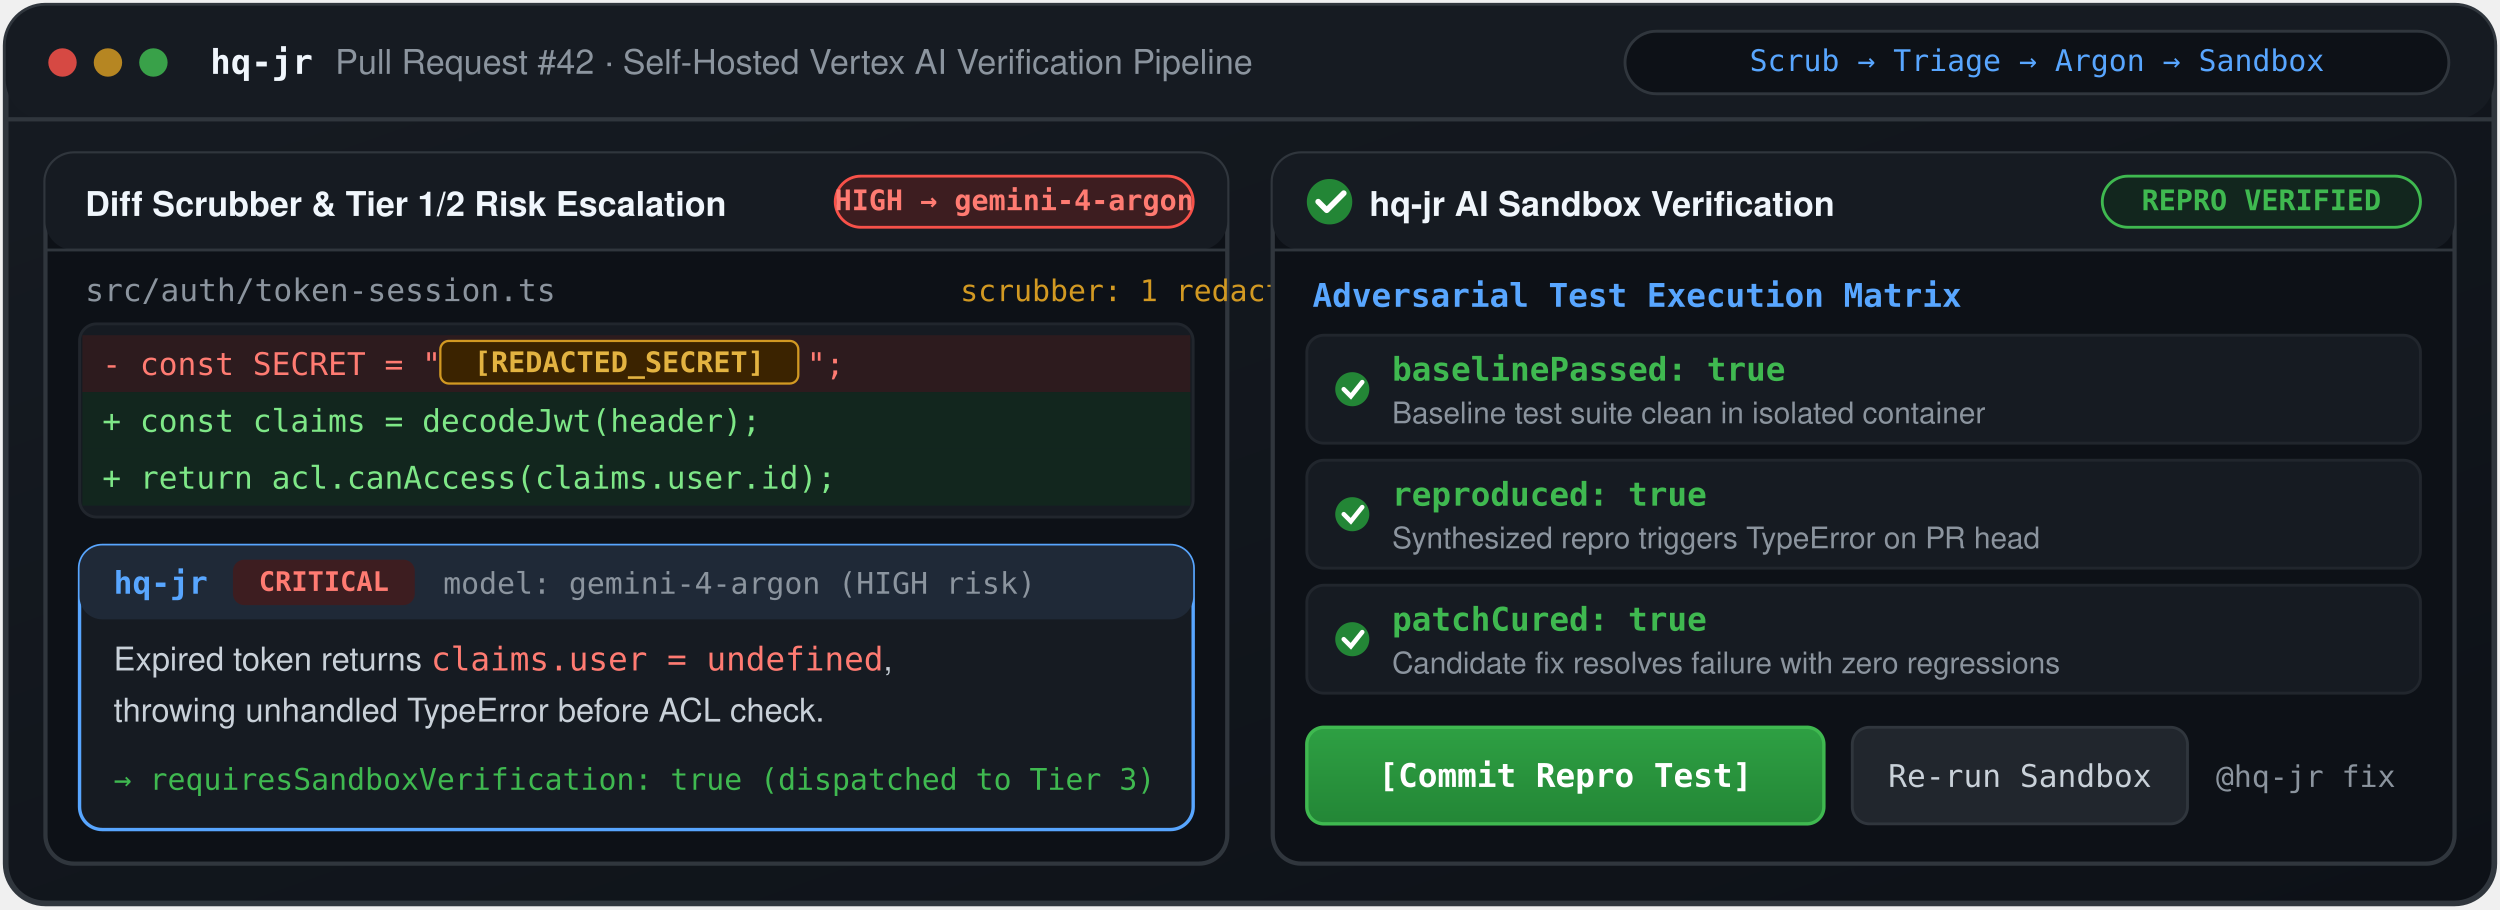
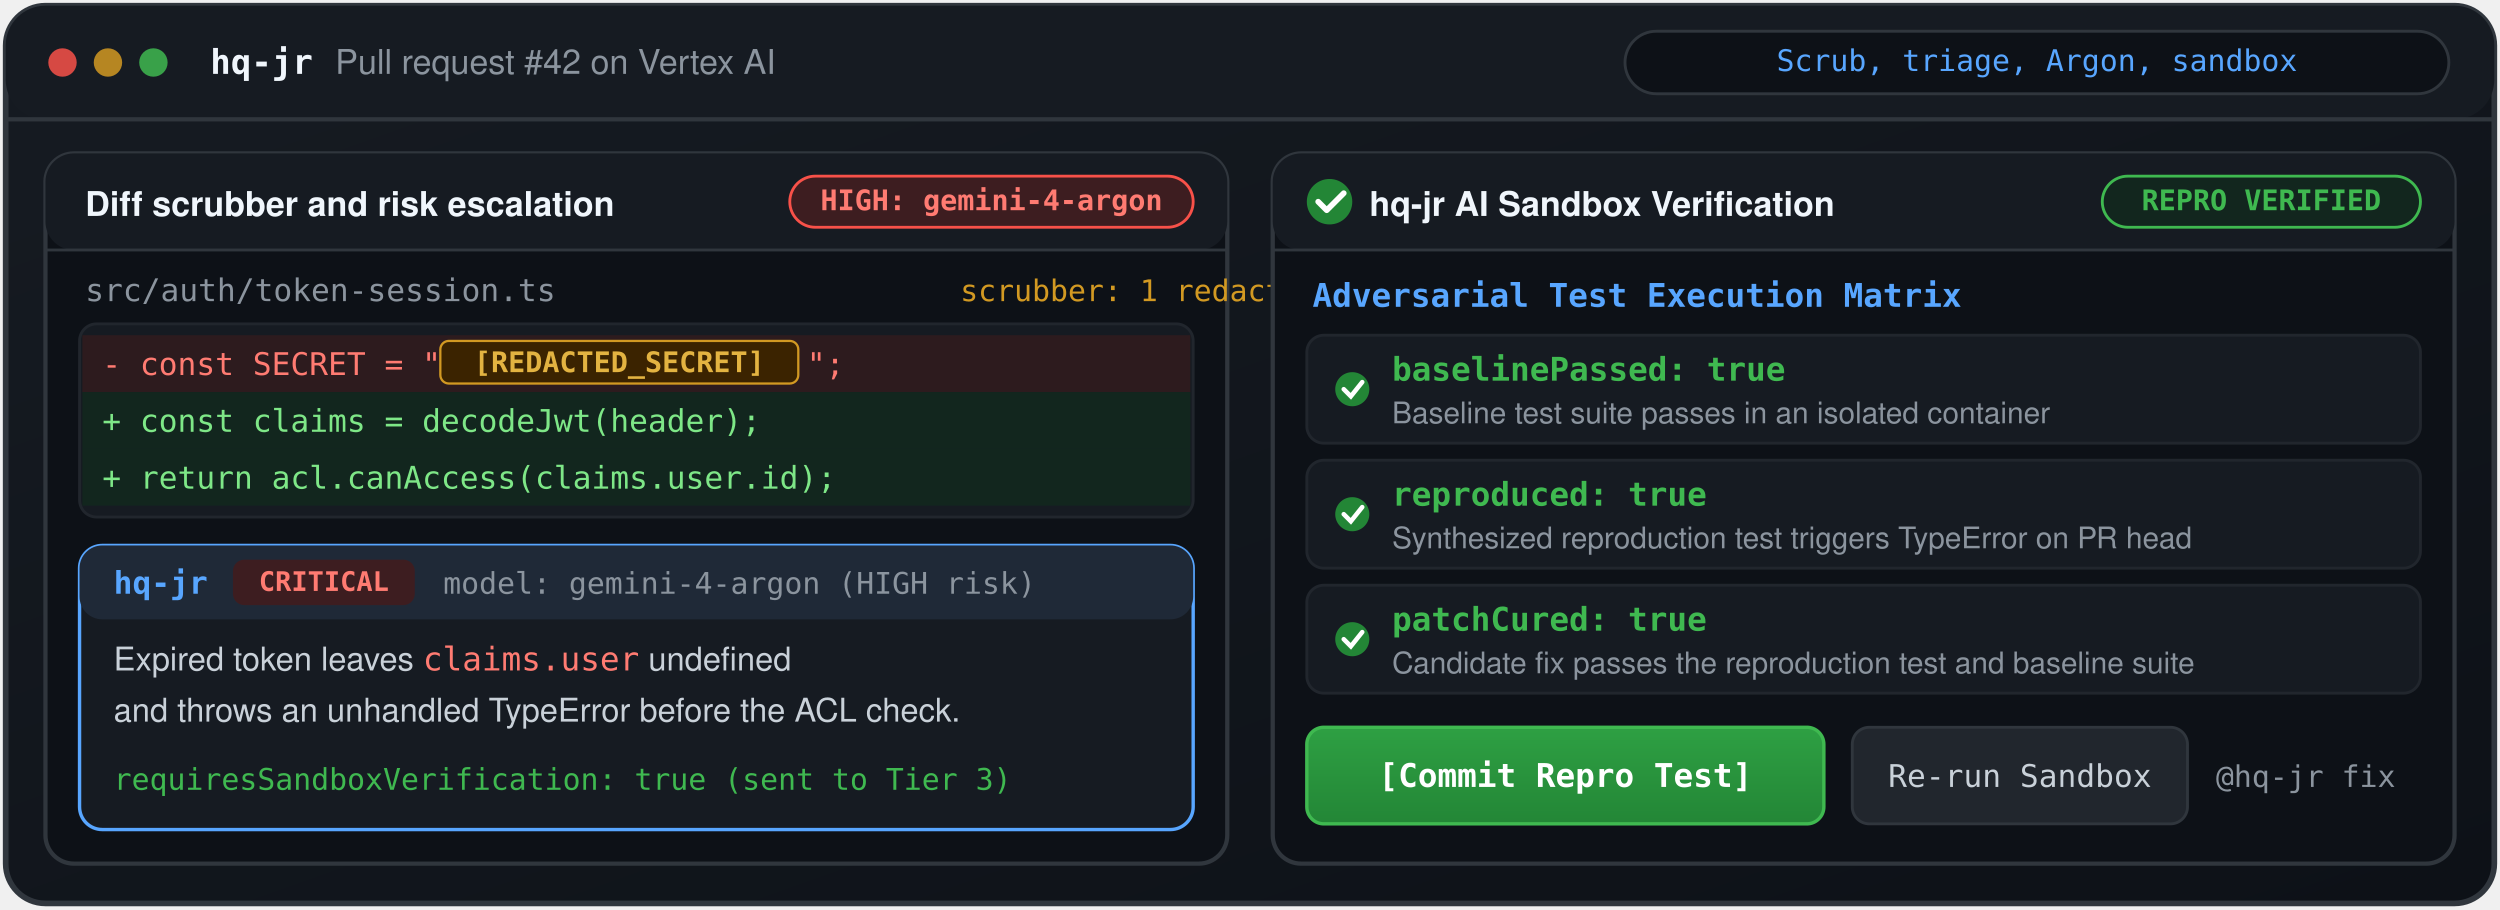
<svg xmlns="http://www.w3.org/2000/svg" viewBox="0 0 880 320" width="880" height="320" role="img" aria-label="hq-jr pull request review and sandbox verification preview">
  <defs>
    <linearGradient id="cardBg" x1="0%" y1="0%" x2="100%" y2="100%">
      <stop offset="0%" stop-color="#161b22" />
      <stop offset="100%" stop-color="#0d1117" />
    </linearGradient>
    <linearGradient id="btnGreen" x1="0%" y1="0%" x2="0%" y2="100%">
      <stop offset="0%" stop-color="#2ea043" />
      <stop offset="100%" stop-color="#238636" />
    </linearGradient>
  </defs>
  <rect x="2" y="2" width="876" height="316" rx="14" fill="url(#cardBg)" stroke="#30363d" stroke-width="2" />
  <rect x="2" y="2" width="876" height="40" rx="14" fill="#161b22" />
  <line x1="2" y1="42" x2="878" y2="42" stroke="#30363d" stroke-width="1.5" />
  <circle cx="22" cy="22" r="5" fill="#f85149" opacity="0.85" />
  <circle cx="38" cy="22" r="5" fill="#d29922" opacity="0.85" />
  <circle cx="54" cy="22" r="5" fill="#3fb950" opacity="0.85" />
  <text x="74" y="26" font-family="ui-monospace, SFMono-Regular, 'SF Mono', Menlo, Consolas, monospace" font-size="12" font-weight="700" fill="#f0f6fc">hq-jr</text>
-   <text x="118" y="26" font-family="-apple-system, BlinkMacSystemFont, 'Segoe UI', Helvetica, Arial, sans-serif" font-size="12" fill="#8b949e">Pull Request #42 · Self-Hosted Vertex AI Verification Pipeline</text>
+   <text x="118" y="26" font-family="-apple-system, BlinkMacSystemFont, 'Segoe UI', Helvetica, Arial, sans-serif" font-size="12" fill="#8b949e">Pull request #42 on Vertex AI</text>
  <rect x="572" y="11" width="290" height="22" rx="11" fill="#0d1117" stroke="#30363d" stroke-width="1" />
-   <text x="717" y="25" text-anchor="middle" font-family="ui-monospace, SFMono-Regular, 'SF Mono', Menlo, Consolas, monospace" font-size="10.5" fill="#58a6ff">Scrub → Triage → Argon → Sandbox</text>
+   <text x="717" y="25" text-anchor="middle" font-family="ui-monospace, SFMono-Regular, 'SF Mono', Menlo, Consolas, monospace" font-size="10.5" fill="#58a6ff">Scrub, triage, Argon, sandbox</text>
  <g transform="translate(16, 54)">
    <rect x="0" y="0" width="416" height="250" rx="10" fill="#0d1117" stroke="#30363d" stroke-width="1.5" />
    <rect x="0" y="0" width="416" height="34" rx="10" fill="#161b22" />
    <line x1="0" y1="34" x2="416" y2="34" stroke="#30363d" stroke-width="1" />
-     <text x="14" y="22" font-family="-apple-system, BlinkMacSystemFont, 'Segoe UI', Helvetica, Arial, sans-serif" font-size="12" font-weight="700" fill="#f0f6fc">Diff Scrubber &amp; Tier 1/2 Risk Escalation</text>
-     <rect x="278" y="8" width="126" height="18" rx="9" fill="#3d1d20" stroke="#f85149" stroke-width="1" />
-     <text x="341" y="20" text-anchor="middle" font-family="ui-monospace, SFMono-Regular, 'SF Mono', Menlo, Consolas, monospace" font-size="10" font-weight="700" fill="#ff7b72">HIGH → gemini-4-argon</text>
+     <text x="14" y="22" font-family="-apple-system, BlinkMacSystemFont, 'Segoe UI', Helvetica, Arial, sans-serif" font-size="12" font-weight="700" fill="#f0f6fc">Diff scrubber and risk escalation</text>
+     <rect x="262" y="8" width="142" height="18" rx="9" fill="#3d1d20" stroke="#f85149" stroke-width="1" />
+     <text x="333" y="20" text-anchor="middle" font-family="ui-monospace, SFMono-Regular, 'SF Mono', Menlo, Consolas, monospace" font-size="10" font-weight="700" fill="#ff7b72">HIGH: gemini-4-argon</text>
    <text x="14" y="52" font-family="ui-monospace, SFMono-Regular, 'SF Mono', Menlo, Consolas, monospace" font-size="11" fill="#8b949e">src/auth/token-session.ts</text>
    <text x="322" y="52" font-family="ui-monospace, SFMono-Regular, 'SF Mono', Menlo, Consolas, monospace" font-size="10.5" fill="#d29922">scrubber: 1 redacted</text>
    <rect x="12" y="60" width="392" height="68" rx="6" fill="#161b22" stroke="#21262d" stroke-width="1" />
    <rect x="13" y="64" width="390" height="20" fill="#2d1b1e" />
    <text x="20" y="78" font-family="ui-monospace, SFMono-Regular, 'SF Mono', Menlo, Consolas, monospace" font-size="11" fill="#ff7b72">- const SECRET = "</text>
    <rect x="139" y="66" width="126" height="15" rx="3" fill="#3b2300" stroke="#d29922" stroke-width="0.8" />
    <text x="202" y="77" text-anchor="middle" font-family="ui-monospace, SFMono-Regular, 'SF Mono', Menlo, Consolas, monospace" font-size="10" font-weight="700" fill="#e3b341">[REDACTED_SECRET]</text>
    <text x="268" y="78" font-family="ui-monospace, SFMono-Regular, 'SF Mono', Menlo, Consolas, monospace" font-size="11" fill="#ff7b72">";</text>
    <rect x="13" y="84" width="390" height="20" fill="#12261e" />
    <text x="20" y="98" font-family="ui-monospace, SFMono-Regular, 'SF Mono', Menlo, Consolas, monospace" font-size="11" fill="#7ee787">+ const claims = decodeJwt(header);</text>
    <rect x="13" y="104" width="390" height="20" fill="#12261e" />
    <text x="20" y="118" font-family="ui-monospace, SFMono-Regular, 'SF Mono', Menlo, Consolas, monospace" font-size="11" fill="#7ee787">+ return acl.canAccess(claims.user.id);</text>
    <rect x="12" y="138" width="392" height="100" rx="8" fill="#161b22" stroke="#58a6ff" stroke-width="1.2" />
    <rect x="12" y="138" width="392" height="26" rx="8" fill="#1f2937" />
    <text x="24" y="155" font-family="ui-monospace, SFMono-Regular, 'SF Mono', Menlo, Consolas, monospace" font-size="11" font-weight="700" fill="#58a6ff">hq-jr</text>
    <rect x="66" y="143" width="64" height="16" rx="4" fill="#3d1d20" />
    <text x="98" y="154" text-anchor="middle" font-family="ui-monospace, SFMono-Regular, 'SF Mono', Menlo, Consolas, monospace" font-size="9.5" font-weight="700" fill="#ff7b72">CRITICAL</text>
    <text x="140" y="155" font-family="ui-monospace, SFMono-Regular, 'SF Mono', Menlo, Consolas, monospace" font-size="10.5" fill="#8b949e">model: gemini-4-argon (HIGH risk)</text>
-     <text x="24" y="182" font-family="-apple-system, BlinkMacSystemFont, 'Segoe UI', Helvetica, Arial, sans-serif" font-size="11.5" fill="#c9d1d9">Expired token returns <tspan font-family="ui-monospace, monospace" fill="#ff7b72">claims.user = undefined</tspan>,</text>
-     <text x="24" y="200" font-family="-apple-system, BlinkMacSystemFont, 'Segoe UI', Helvetica, Arial, sans-serif" font-size="11.5" fill="#c9d1d9">throwing unhandled TypeError before ACL check.</text>
-     <text x="24" y="224" font-family="ui-monospace, SFMono-Regular, 'SF Mono', Menlo, Consolas, monospace" font-size="10.5" fill="#3fb950">→ requiresSandboxVerification: true (dispatched to Tier 3)</text>
+     <text x="24" y="182" font-family="-apple-system, BlinkMacSystemFont, 'Segoe UI', Helvetica, Arial, sans-serif" font-size="11.5" fill="#c9d1d9">Expired token leaves <tspan font-family="ui-monospace, monospace" fill="#ff7b72">claims.user</tspan> undefined</text>
+     <text x="24" y="200" font-family="-apple-system, BlinkMacSystemFont, 'Segoe UI', Helvetica, Arial, sans-serif" font-size="11.5" fill="#c9d1d9">and throws an unhandled TypeError before the ACL check.</text>
+     <text x="24" y="224" font-family="ui-monospace, SFMono-Regular, 'SF Mono', Menlo, Consolas, monospace" font-size="10.5" fill="#3fb950">requiresSandboxVerification: true (sent to Tier 3)</text>
  </g>
  <g transform="translate(448, 54)">
    <rect x="0" y="0" width="416" height="250" rx="10" fill="#0d1117" stroke="#30363d" stroke-width="1.5" />
    <rect x="0" y="0" width="416" height="34" rx="10" fill="#161b22" />
    <line x1="0" y1="34" x2="416" y2="34" stroke="#30363d" stroke-width="1" />
    <circle cx="20" cy="17" r="8" fill="#238636" />
    <path d="M16 17 L19 20 L25 14" fill="none" stroke="#ffffff" stroke-width="2" stroke-linecap="round" stroke-linejoin="round" />
    <text x="34" y="22" font-family="-apple-system, BlinkMacSystemFont, 'Segoe UI', Helvetica, Arial, sans-serif" font-size="12" font-weight="700" fill="#f0f6fc">hq-jr AI Sandbox Verification</text>
    <rect x="292" y="8" width="112" height="18" rx="9" fill="#12261e" stroke="#3fb950" stroke-width="1" />
    <text x="348" y="20" text-anchor="middle" font-family="ui-monospace, SFMono-Regular, 'SF Mono', Menlo, Consolas, monospace" font-size="10" font-weight="700" fill="#3fb950">REPRO VERIFIED</text>
    <text x="14" y="54" font-family="ui-monospace, SFMono-Regular, 'SF Mono', Menlo, Consolas, monospace" font-size="11.5" font-weight="700" fill="#58a6ff">Adversarial Test Execution Matrix</text>
    <rect x="12" y="64" width="392" height="38" rx="6" fill="#161b22" stroke="#21262d" stroke-width="1" />
    <circle cx="28" cy="83" r="6" fill="#238636" />
    <path d="M25 83 L27.5 85.5 L31.5 80.5" fill="none" stroke="#ffffff" stroke-width="1.6" stroke-linecap="round" />
    <text x="42" y="80" font-family="ui-monospace, SFMono-Regular, 'SF Mono', Menlo, Consolas, monospace" font-size="11.5" font-weight="700" fill="#3fb950">baselinePassed: true</text>
-     <text x="42" y="95" font-family="-apple-system, BlinkMacSystemFont, 'Segoe UI', Helvetica, Arial, sans-serif" font-size="10.5" fill="#8b949e">Baseline test suite clean in isolated container</text>
+     <text x="42" y="95" font-family="-apple-system, BlinkMacSystemFont, 'Segoe UI', Helvetica, Arial, sans-serif" font-size="10.5" fill="#8b949e">Baseline test suite passes in an isolated container</text>
    <rect x="12" y="108" width="392" height="38" rx="6" fill="#161b22" stroke="#21262d" stroke-width="1" />
    <circle cx="28" cy="127" r="6" fill="#238636" />
    <path d="M25 127 L27.5 129.5 L31.5 124.5" fill="none" stroke="#ffffff" stroke-width="1.6" stroke-linecap="round" />
    <text x="42" y="124" font-family="ui-monospace, SFMono-Regular, 'SF Mono', Menlo, Consolas, monospace" font-size="11.5" font-weight="700" fill="#3fb950">reproduced: true</text>
-     <text x="42" y="139" font-family="-apple-system, BlinkMacSystemFont, 'Segoe UI', Helvetica, Arial, sans-serif" font-size="10.5" fill="#8b949e">Synthesized repro triggers TypeError on PR head</text>
+     <text x="42" y="139" font-family="-apple-system, BlinkMacSystemFont, 'Segoe UI', Helvetica, Arial, sans-serif" font-size="10.5" fill="#8b949e">Synthesized reproduction test triggers TypeError on PR head</text>
    <rect x="12" y="152" width="392" height="38" rx="6" fill="#161b22" stroke="#21262d" stroke-width="1" />
    <circle cx="28" cy="171" r="6" fill="#238636" />
    <path d="M25 171 L27.5 173.5 L31.5 168.5" fill="none" stroke="#ffffff" stroke-width="1.6" stroke-linecap="round" />
    <text x="42" y="168" font-family="ui-monospace, SFMono-Regular, 'SF Mono', Menlo, Consolas, monospace" font-size="11.5" font-weight="700" fill="#3fb950">patchCured: true</text>
-     <text x="42" y="183" font-family="-apple-system, BlinkMacSystemFont, 'Segoe UI', Helvetica, Arial, sans-serif" font-size="10.5" fill="#8b949e">Candidate fix resolves failure with zero regressions</text>
+     <text x="42" y="183" font-family="-apple-system, BlinkMacSystemFont, 'Segoe UI', Helvetica, Arial, sans-serif" font-size="10.5" fill="#8b949e">Candidate fix passes the reproduction test and baseline suite</text>
    <rect x="12" y="202" width="182" height="34" rx="6" fill="url(#btnGreen)" stroke="#3fb950" stroke-width="1.2" />
    <text x="103" y="223" text-anchor="middle" font-family="ui-monospace, SFMono-Regular, 'SF Mono', Menlo, Consolas, monospace" font-size="11.5" font-weight="700" fill="#ffffff">[Commit Repro Test]</text>
    <rect x="204" y="202" width="118" height="34" rx="6" fill="#21262d" stroke="#30363d" stroke-width="1" />
    <text x="263" y="223" text-anchor="middle" font-family="ui-monospace, SFMono-Regular, 'SF Mono', Menlo, Consolas, monospace" font-size="11" fill="#c9d1d9">Re-run Sandbox</text>
    <text x="332" y="223" font-family="ui-monospace, SFMono-Regular, 'SF Mono', Menlo, Consolas, monospace" font-size="10.5" fill="#8b949e">@hq-jr fix</text>
  </g>
</svg>
